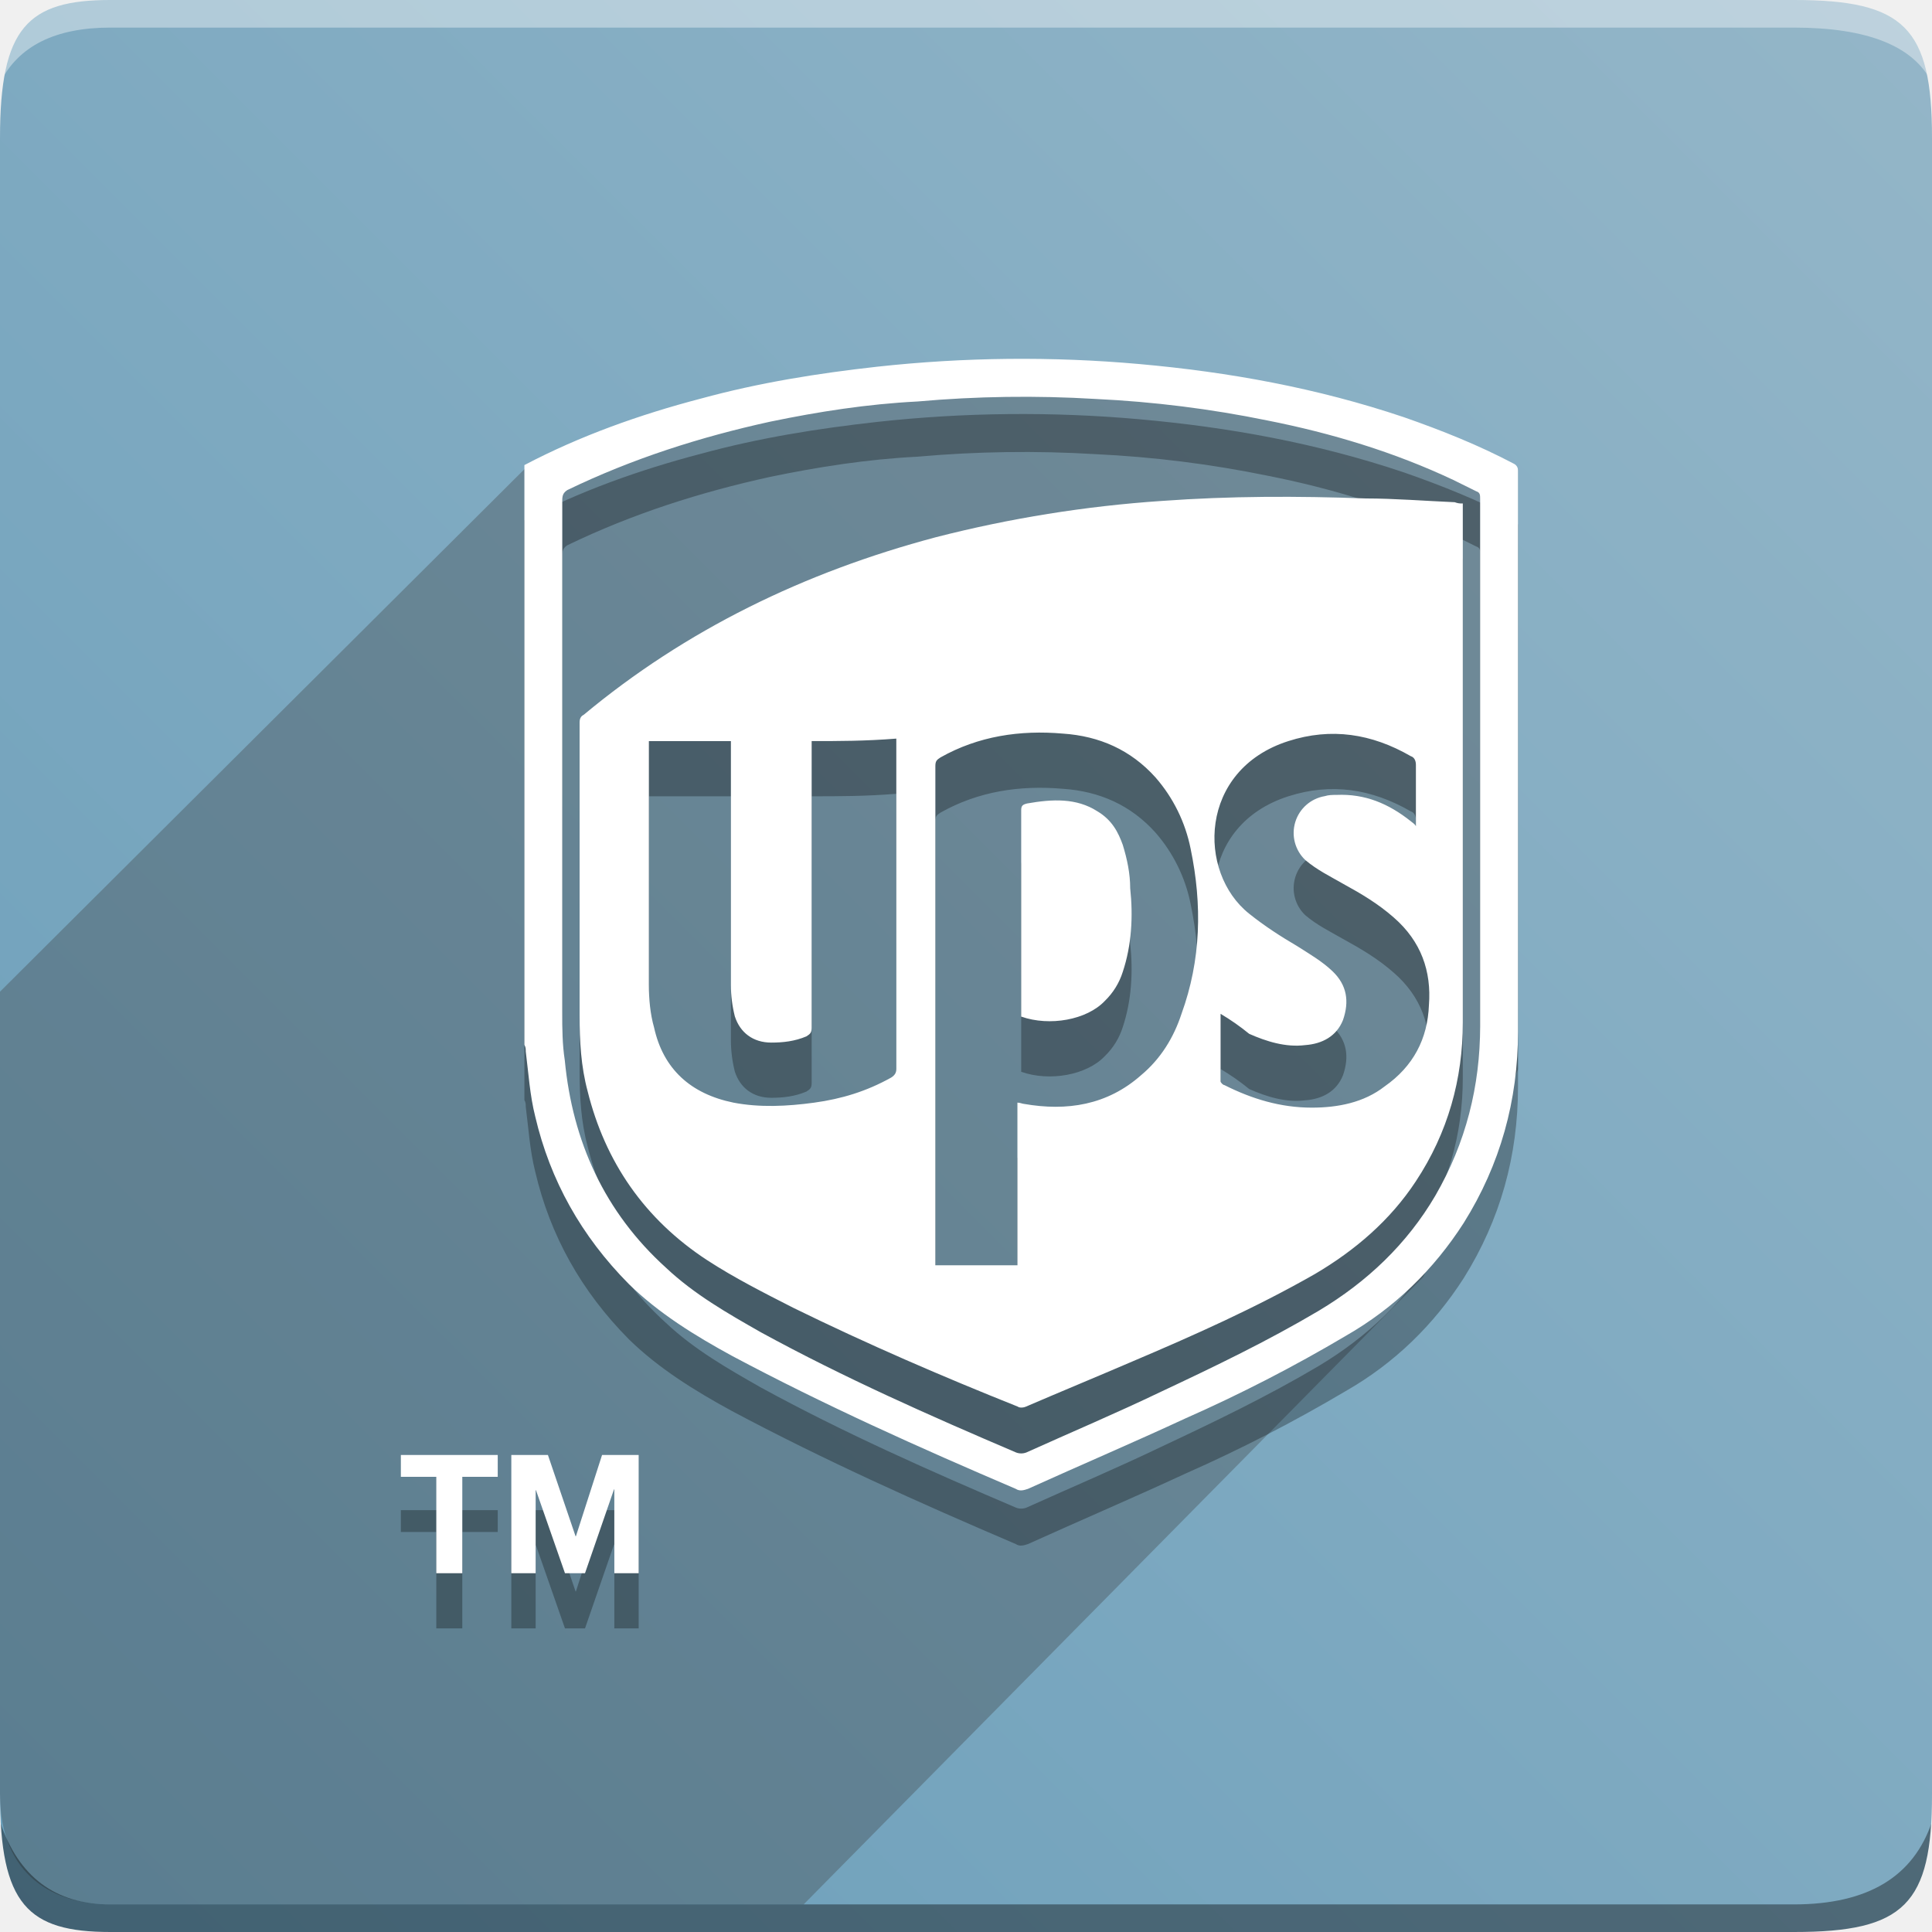
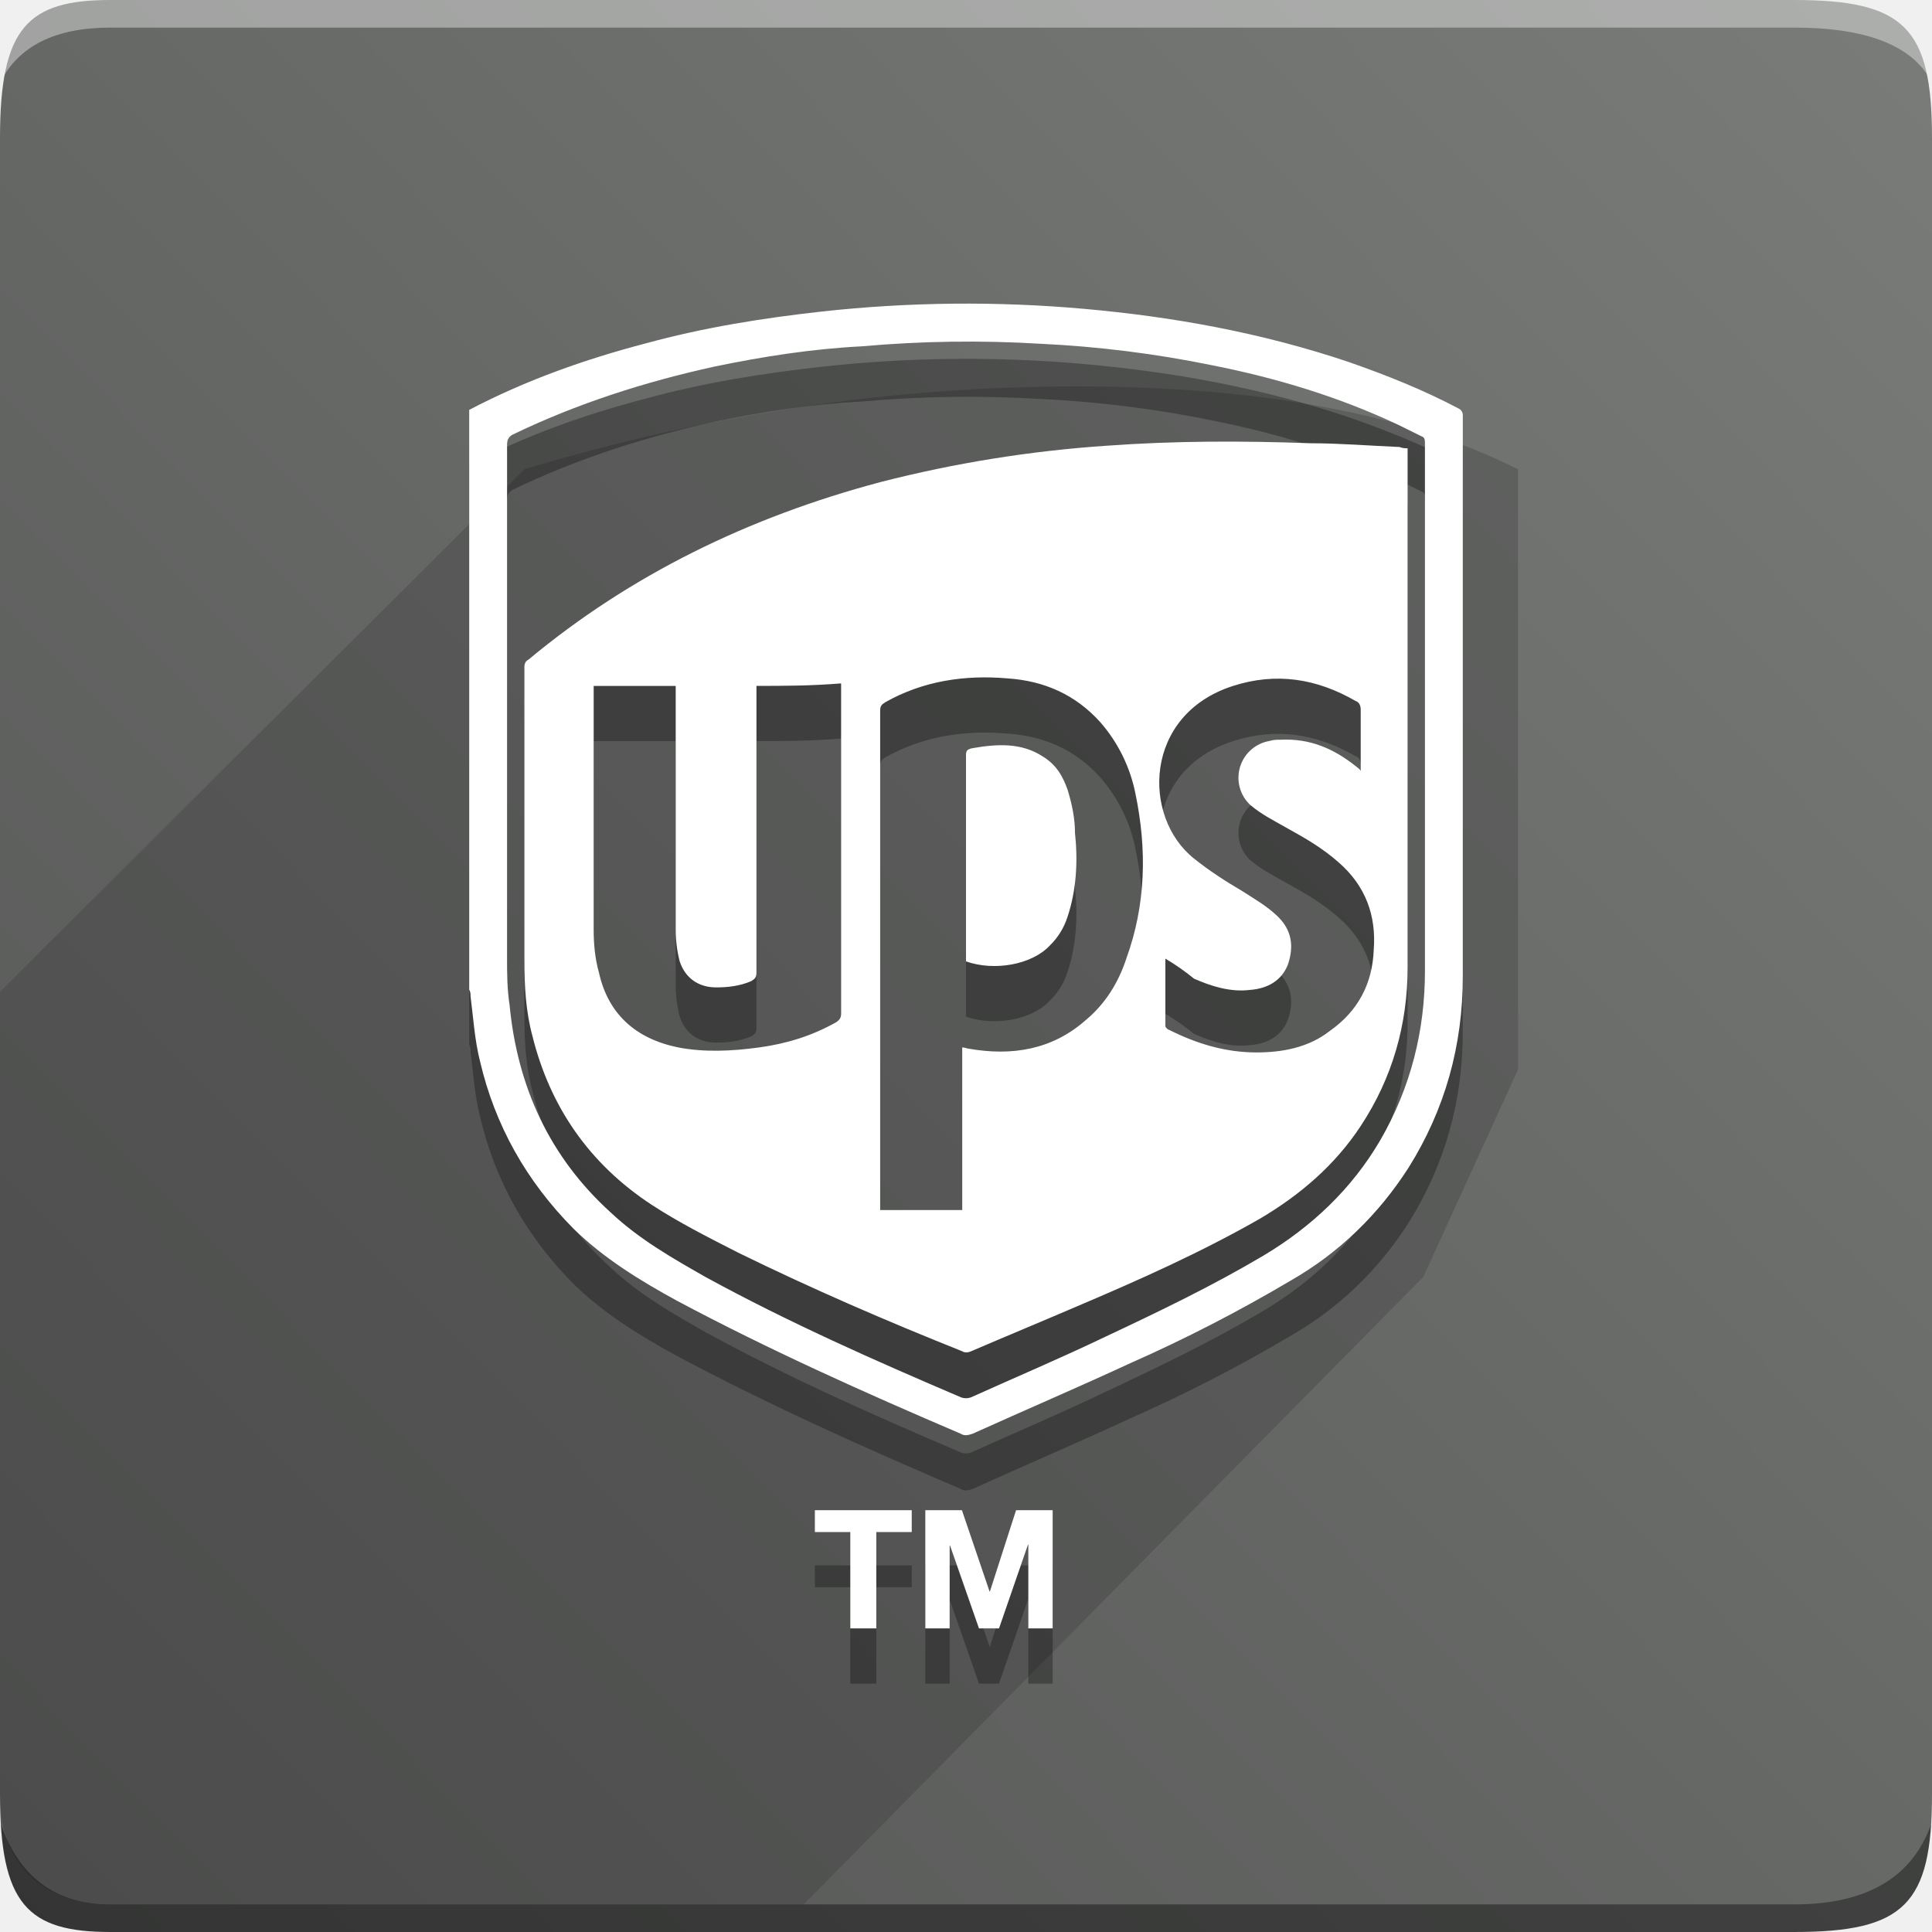
- <svg xmlns="http://www.w3.org/2000/svg" xmlns:xlink="http://www.w3.org/1999/xlink" width="70" height="70" viewBox="0 0 70 70">
+ <svg xmlns="http://www.w3.org/2000/svg" xmlns:xlink="http://www.w3.org/1999/xlink" width="70" height="70">
  <defs>
    <path id="a" d="M4 0h61c4 0 5 1 5 5v60c0 4-1 5-5 5H4c-3 0-4-1-4-5V5c0-4 1-5 4-5z" />
-     <linearGradient id="c" x1="100%" x2="0%" y1="0%" y2="100%">
-       <stop offset="0%" stop-color="#94B6C8" />
-       <stop offset="100%" stop-color="#6A9EBA" />
+     <linearGradient id="c" x1="100%" x2="0%" y1="0%" y2="98.616%">
+       <stop offset="0%" stop-color="#797C79" />
+       <stop offset="100%" stop-color="#545554" />
    </linearGradient>
  </defs>
  <g fill="none" fill-rule="evenodd">
    <mask id="b" fill="#fff">
      <use xlink:href="#a" />
    </mask>
    <g mask="url(#b)">
      <path fill="url(#c)" d="M0 0H70V70H0z" />
      <path fill="#FFF" fill-opacity=".383" d="M4 1h61c2.667 0 4.333.667 5 2V0H0v3c.667-1.333 2-2 4-2z" />
      <path fill="#393939" d="M29.118 69H4c-2 0-4-1-4-4V35.93L19 17c6.667-2 13.333-3 20-3s12 1 16 3v21.753l-3.43 7.511L29.118 69z" opacity=".324" />
      <path fill="#000" fill-opacity=".383" d="M4 69h61c2.667 0 4.333-1 5-3v4H0v-4c.667 2 2 3 4 3z" />
-       <path fill="#000" fill-rule="nonzero" d="M19 18.851c2.016-1.06 4.18-1.83 6.393-2.409 2.115-.578 4.23-.915 6.394-1.156a48.079 48.079 0 0 1 9.492-.096c3.246.289 6.442.867 9.59 1.927 1.377.481 2.705 1.011 3.983 1.686a.264.264 0 0 1 .148.24v20.33c0 2.505-.64 4.817-1.967 6.937-1.082 1.686-2.508 3.083-4.279 4.094a54.835 54.835 0 0 1-5.803 2.987c-1.869.867-3.787 1.686-5.705 2.553-.148.049-.295.097-.443 0-3.492-1.493-6.934-3.035-10.278-4.817-1.328-.723-2.656-1.541-3.738-2.601-1.721-1.735-2.853-3.758-3.394-6.07-.196-.77-.245-1.59-.344-2.36 0-.097 0-.145-.049-.241V18.85zm34.628 11.214v-2.474-7.515c0-.138 0-.23-.139-.275l-.836-.413c-2.137-1.008-4.413-1.695-6.735-2.154a40.534 40.534 0 0 0-6.224-.779 43.39 43.39 0 0 0-6.456.092c-1.812.092-3.577.367-5.342.733-2.508.55-4.97 1.33-7.339 2.475-.139.091-.185.183-.185.366V38.68c0 .596 0 1.145.092 1.741.28 2.933 1.44 5.499 3.67 7.515 1.022.962 2.23 1.65 3.437 2.337 3.02 1.65 6.131 3.024 9.243 4.353a.52.52 0 0 0 .372 0c1.625-.733 3.251-1.42 4.877-2.2 1.95-.916 3.855-1.832 5.713-2.932 1.765-1.054 3.205-2.429 4.227-4.17 1.114-1.924 1.625-3.986 1.625-6.14v-9.119zM53 20.241V39.05c0 2.04-.536 3.989-1.705 5.756-.925 1.405-2.191 2.493-3.653 3.354-2.143 1.224-4.383 2.221-6.624 3.173-1.266.544-2.581 1.088-3.848 1.632-.097.045-.243.045-.292 0-2.727-1.088-5.455-2.266-8.134-3.58-1.071-.545-2.143-1.089-3.117-1.723-2.29-1.496-3.702-3.58-4.335-6.12-.243-.906-.292-1.812-.292-2.764V28.173c0-.136.049-.227.146-.272 3.702-3.082 7.988-5.167 12.761-6.436a45.188 45.188 0 0 1 8.183-1.315c2.484-.181 4.92-.181 7.403-.09 1.023 0 2.143.09 3.215.136a.66.66 0 0 0 .292.045zM36.863 41.95c.094 0 .189.046.236.046 1.557.272 3.02.046 4.247-1.042.707-.59 1.18-1.36 1.462-2.221.708-1.95.755-3.944.33-5.983a5.588 5.588 0 0 0-1.273-2.584c-.897-.997-2.03-1.496-3.35-1.586-1.558-.136-3.068.09-4.436.861-.141.09-.189.136-.189.317v18.085h2.973v-5.892zm-7.455-13.098v10.379c0 .182-.047.227-.189.318-.424.18-.85.226-1.274.226-.66 0-1.132-.362-1.321-.952a4.66 4.66 0 0 1-.142-1.133v-8.566-.272H23.51v8.838c0 .499.047 1.043.189 1.541.33 1.496 1.32 2.403 2.878 2.72.944.181 1.934.136 2.925 0 .991-.136 1.888-.408 2.784-.907.142-.09.189-.181.189-.317v-11.74-.226c-1.133.09-2.076.09-3.067.09zm14.816 9.88v2.448c0 .046.094.136.141.136.991.499 2.03.816 3.162.816.943 0 1.887-.181 2.642-.77 1.038-.726 1.557-1.723 1.604-2.947.095-1.223-.283-2.311-1.274-3.172-.566-.499-1.18-.862-1.84-1.224-.472-.272-.944-.499-1.368-.861a1.352 1.352 0 0 1 .707-2.312c.142-.045.284-.045.425-.045 1.038-.046 1.888.317 2.69.952.047.045.141.09.188.18v-.18-2.04c0-.136-.047-.272-.188-.317-1.416-.816-2.879-1.043-4.436-.544-3.255 1.042-3.303 4.759-1.415 6.255.566.453 1.132.816 1.746 1.178.424.272.896.544 1.274.907.519.498.613 1.087.377 1.767-.236.59-.755.862-1.368.907-.708.09-1.416-.136-2.03-.408a8.34 8.34 0 0 0-1.037-.725zM37 38.833v-.97-6.51c0-.161.054-.202.216-.242.92-.162 1.786-.202 2.543.283.541.323.758.768.92 1.213.162.525.27 1.05.27 1.576.109 1.011.054 2.062-.27 3.033a2.51 2.51 0 0 1-.65 1.05c-.649.688-2.001.93-3.029.567zM15.808 55.508h-1.284v-.792h3.51v.792H16.75V59h-.942v-3.492zm2.718-.792h1.326l1.002 2.946h.012l.948-2.946h1.326V59h-.882v-3.036h-.012L21.196 59h-.726l-1.05-3.006h-.012V59h-.882v-4.284z" opacity=".3" />
-       <path fill="#FFF" fill-rule="nonzero" d="M19 16.851c2.016-1.06 4.18-1.83 6.393-2.409 2.115-.578 4.23-.915 6.394-1.156a48.079 48.079 0 0 1 9.492-.096c3.246.289 6.442.867 9.59 1.927 1.377.481 2.705 1.011 3.983 1.686a.264.264 0 0 1 .148.24v20.33c0 2.505-.64 4.817-1.967 6.937-1.082 1.686-2.508 3.083-4.279 4.094a54.835 54.835 0 0 1-5.803 2.987c-1.869.867-3.787 1.686-5.705 2.553-.148.049-.295.097-.443 0-3.492-1.493-6.934-3.035-10.278-4.817-1.328-.723-2.656-1.541-3.738-2.601-1.721-1.735-2.853-3.758-3.394-6.07-.196-.77-.245-1.59-.344-2.36 0-.097 0-.145-.049-.241V16.85zm34.628 11.214v-2.474-7.515c0-.138 0-.23-.139-.275l-.836-.413c-2.137-1.008-4.413-1.695-6.735-2.154a40.534 40.534 0 0 0-6.224-.779 43.39 43.39 0 0 0-6.456.092c-1.812.092-3.577.367-5.342.733-2.508.55-4.97 1.33-7.339 2.475-.139.091-.185.183-.185.366V36.68c0 .596 0 1.145.092 1.741.28 2.933 1.44 5.499 3.67 7.515 1.022.962 2.23 1.65 3.437 2.337 3.02 1.65 6.131 3.024 9.243 4.353a.52.52 0 0 0 .372 0c1.625-.733 3.251-1.42 4.877-2.2 1.95-.916 3.855-1.832 5.713-2.932 1.765-1.054 3.205-2.429 4.227-4.17 1.114-1.924 1.625-3.986 1.625-6.14v-9.119zM53 18.241V37.05c0 2.04-.536 3.989-1.705 5.756-.925 1.405-2.191 2.493-3.653 3.354-2.143 1.224-4.383 2.221-6.624 3.173-1.266.544-2.581 1.088-3.848 1.632-.097.045-.243.045-.292 0-2.727-1.088-5.455-2.266-8.134-3.58-1.071-.545-2.143-1.089-3.117-1.723-2.29-1.496-3.702-3.58-4.335-6.12-.243-.906-.292-1.812-.292-2.764V26.173c0-.136.049-.227.146-.272 3.702-3.082 7.988-5.167 12.761-6.436a45.188 45.188 0 0 1 8.183-1.315c2.484-.181 4.92-.181 7.403-.09 1.023 0 2.143.09 3.215.136a.66.66 0 0 0 .292.045zM36.863 39.95c.094 0 .189.046.236.046 1.557.272 3.02.046 4.247-1.042.707-.59 1.18-1.36 1.462-2.221.708-1.95.755-3.944.33-5.983a5.588 5.588 0 0 0-1.273-2.584c-.897-.997-2.03-1.496-3.35-1.586-1.558-.136-3.068.09-4.436.861-.141.09-.189.136-.189.317v18.085h2.973v-5.892zm-7.455-13.098v10.379c0 .182-.047.227-.189.318-.424.18-.85.226-1.274.226-.66 0-1.132-.362-1.321-.952a4.66 4.66 0 0 1-.142-1.133v-8.566-.272H23.51v8.838c0 .499.047 1.043.189 1.541.33 1.496 1.32 2.403 2.878 2.72.944.181 1.934.136 2.925 0 .991-.136 1.888-.408 2.784-.907.142-.09.189-.181.189-.317v-11.74-.226c-1.133.09-2.076.09-3.067.09zm14.816 9.88v2.448c0 .046.094.136.141.136.991.499 2.03.816 3.162.816.943 0 1.887-.181 2.642-.77 1.038-.726 1.557-1.723 1.604-2.947.095-1.223-.283-2.311-1.274-3.172-.566-.499-1.18-.862-1.84-1.224-.472-.272-.944-.499-1.368-.861a1.352 1.352 0 0 1 .707-2.312c.142-.045.284-.045.425-.045 1.038-.046 1.888.317 2.69.952.047.045.141.09.188.18v-.18-2.04c0-.136-.047-.272-.188-.317-1.416-.816-2.879-1.043-4.436-.544-3.255 1.042-3.303 4.759-1.415 6.255.566.453 1.132.816 1.746 1.178.424.272.896.544 1.274.907.519.498.613 1.087.377 1.767-.236.59-.755.862-1.368.907-.708.09-1.416-.136-2.03-.408a8.34 8.34 0 0 0-1.037-.725zM37 36.833v-.97-6.51c0-.161.054-.202.216-.242.92-.162 1.786-.202 2.543.283.541.323.758.768.92 1.213.162.525.27 1.05.27 1.576.109 1.011.054 2.062-.27 3.033a2.51 2.51 0 0 1-.65 1.05c-.649.688-2.001.93-3.029.567zM15.808 53.508h-1.284v-.792h3.51v.792H16.75V57h-.942v-3.492zm2.718-.792h1.326l1.002 2.946h.012l.948-2.946h1.326V57h-.882v-3.036h-.012L21.196 57h-.726l-1.05-3.006h-.012V57h-.882v-4.284z" />
+       <path fill="#000" fill-rule="nonzero" d="M17 16.851c2.016-1.06 4.18-1.83 6.393-2.409 2.115-.578 4.23-.915 6.394-1.156a48.079 48.079 0 0 1 9.492-.096c3.246.289 6.442.867 9.59 1.927 1.377.481 2.705 1.011 3.983 1.686a.264.264 0 0 1 .148.24v20.33c0 2.505-.64 4.817-1.967 6.937-1.082 1.686-2.508 3.083-4.279 4.094a54.835 54.835 0 0 1-5.803 2.987c-1.869.867-3.787 1.686-5.705 2.553-.148.049-.295.097-.443 0-3.492-1.493-6.934-3.035-10.278-4.817-1.328-.723-2.656-1.541-3.738-2.601-1.721-1.735-2.853-3.758-3.394-6.07-.196-.77-.245-1.59-.344-2.36 0-.097 0-.145-.049-.241V16.85zm34.628 11.214v-2.474-7.515c0-.138 0-.23-.139-.275l-.836-.413c-2.137-1.008-4.413-1.695-6.735-2.154a40.534 40.534 0 0 0-6.224-.779 43.39 43.39 0 0 0-6.456.092c-1.812.092-3.577.367-5.342.733-2.508.55-4.97 1.33-7.339 2.475-.139.091-.185.183-.185.366V36.68c0 .596 0 1.145.092 1.741.28 2.933 1.44 5.499 3.67 7.515 1.022.962 2.23 1.65 3.437 2.337 3.02 1.65 6.131 3.024 9.243 4.353a.52.52 0 0 0 .372 0c1.625-.733 3.251-1.42 4.877-2.2 1.95-.916 3.855-1.832 5.713-2.932 1.765-1.054 3.205-2.429 4.227-4.17 1.114-1.924 1.625-3.986 1.625-6.14v-9.119zM51 18.241V37.05c0 2.04-.536 3.989-1.705 5.756-.925 1.405-2.191 2.493-3.653 3.354-2.143 1.224-4.383 2.221-6.624 3.173-1.266.544-2.581 1.088-3.848 1.632-.097.045-.243.045-.292 0-2.727-1.088-5.455-2.266-8.134-3.58-1.071-.545-2.143-1.089-3.117-1.723-2.29-1.496-3.702-3.58-4.335-6.12-.243-.906-.292-1.812-.292-2.764V26.173c0-.136.049-.227.146-.272 3.702-3.082 7.988-5.167 12.761-6.436a45.188 45.188 0 0 1 8.183-1.315c2.484-.181 4.92-.181 7.403-.09 1.023 0 2.143.09 3.215.136a.66.66 0 0 0 .292.045zM34.863 39.95c.094 0 .189.046.236.046 1.557.272 3.02.046 4.247-1.042.707-.59 1.18-1.36 1.462-2.221.708-1.95.755-3.944.33-5.983a5.588 5.588 0 0 0-1.273-2.584c-.897-.997-2.03-1.496-3.35-1.586-1.558-.136-3.068.09-4.436.861-.141.09-.189.136-.189.317v18.085h2.973v-5.892zm-7.455-13.098v10.379c0 .182-.047.227-.189.318-.424.18-.85.226-1.274.226-.66 0-1.132-.362-1.321-.952a4.66 4.66 0 0 1-.142-1.133v-8.566-.272H21.51v8.838c0 .499.047 1.043.189 1.541.33 1.496 1.32 2.403 2.878 2.72.944.181 1.934.136 2.925 0 .991-.136 1.888-.408 2.784-.907.142-.09.189-.181.189-.317v-11.74-.226c-1.133.09-2.076.09-3.067.09zm14.816 9.88v2.448c0 .046.094.136.141.136.991.499 2.03.816 3.162.816.943 0 1.887-.181 2.642-.77 1.038-.726 1.557-1.723 1.604-2.947.095-1.223-.283-2.311-1.274-3.172-.566-.499-1.18-.862-1.84-1.224-.472-.272-.944-.499-1.368-.861a1.352 1.352 0 0 1 .707-2.312c.142-.045.284-.045.425-.045 1.038-.046 1.888.317 2.69.952.047.045.141.09.188.18v-.18-2.04c0-.136-.047-.272-.188-.317-1.416-.816-2.879-1.043-4.436-.544-3.255 1.042-3.303 4.759-1.415 6.255.566.453 1.132.816 1.746 1.178.424.272.896.544 1.274.907.519.498.613 1.087.377 1.767-.236.59-.755.862-1.368.907-.708.09-1.416-.136-2.03-.408a8.34 8.34 0 0 0-1.037-.725zM35 36.833v-.97-6.51c0-.161.054-.202.216-.242.92-.162 1.786-.202 2.543.283.541.323.758.768.92 1.213.162.525.27 1.05.27 1.576.109 1.011.054 2.062-.27 3.033a2.51 2.51 0 0 1-.65 1.05c-.649.688-2.001.93-3.029.567zm-4.192 20.676h-1.284v-.792h3.51v.792H31.75V61h-.942v-3.492zm2.718-.792h1.326l1.002 2.946h.012l.948-2.946h1.326V61h-.882v-3.036h-.012L36.196 61h-.726l-1.05-3.006h-.012V61h-.882v-4.284z" opacity=".3" />
+       <path fill="#FFF" fill-rule="nonzero" d="M17 14.851c2.016-1.06 4.18-1.83 6.393-2.409 2.115-.578 4.23-.915 6.394-1.156a48.079 48.079 0 0 1 9.492-.096c3.246.289 6.442.867 9.59 1.927 1.377.481 2.705 1.011 3.983 1.686a.264.264 0 0 1 .148.24v20.33c0 2.505-.64 4.817-1.967 6.937-1.082 1.686-2.508 3.083-4.279 4.094a54.835 54.835 0 0 1-5.803 2.987c-1.869.867-3.787 1.686-5.705 2.553-.148.049-.295.097-.443 0-3.492-1.493-6.934-3.035-10.278-4.817-1.328-.723-2.656-1.541-3.738-2.601-1.721-1.735-2.853-3.758-3.394-6.07-.196-.77-.245-1.59-.344-2.36 0-.097 0-.145-.049-.241V14.85zm34.628 11.214v-2.474-7.515c0-.138 0-.23-.139-.275l-.836-.413c-2.137-1.008-4.413-1.695-6.735-2.154a40.534 40.534 0 0 0-6.224-.779 43.39 43.39 0 0 0-6.456.092c-1.812.092-3.577.367-5.342.733-2.508.55-4.97 1.33-7.339 2.475-.139.091-.185.183-.185.366V34.68c0 .596 0 1.145.092 1.741.28 2.933 1.44 5.499 3.67 7.515 1.022.962 2.23 1.65 3.437 2.337 3.02 1.65 6.131 3.024 9.243 4.353a.52.52 0 0 0 .372 0c1.625-.733 3.251-1.42 4.877-2.2 1.95-.916 3.855-1.832 5.713-2.932 1.765-1.054 3.205-2.429 4.227-4.17 1.114-1.924 1.625-3.986 1.625-6.14v-9.119zM51 16.241V35.05c0 2.04-.536 3.989-1.705 5.756-.925 1.405-2.191 2.493-3.653 3.354-2.143 1.224-4.383 2.221-6.624 3.173-1.266.544-2.581 1.088-3.848 1.632-.097.045-.243.045-.292 0-2.727-1.088-5.455-2.266-8.134-3.58-1.071-.545-2.143-1.089-3.117-1.723-2.29-1.496-3.702-3.58-4.335-6.12-.243-.906-.292-1.812-.292-2.764V24.173c0-.136.049-.227.146-.272 3.702-3.082 7.988-5.167 12.761-6.436a45.188 45.188 0 0 1 8.183-1.315c2.484-.181 4.92-.181 7.403-.09 1.023 0 2.143.09 3.215.136a.66.66 0 0 0 .292.045zM34.863 37.95c.094 0 .189.046.236.046 1.557.272 3.02.046 4.247-1.042.707-.59 1.18-1.36 1.462-2.221.708-1.95.755-3.944.33-5.983a5.588 5.588 0 0 0-1.273-2.584c-.897-.997-2.03-1.496-3.35-1.586-1.558-.136-3.068.09-4.436.861-.141.09-.189.136-.189.317v18.085h2.973v-5.892zm-7.455-13.098v10.379c0 .182-.047.227-.189.318-.424.18-.85.226-1.274.226-.66 0-1.132-.362-1.321-.952a4.66 4.66 0 0 1-.142-1.133v-8.566-.272H21.51v8.838c0 .499.047 1.043.189 1.541.33 1.496 1.32 2.403 2.878 2.72.944.181 1.934.136 2.925 0 .991-.136 1.888-.408 2.784-.907.142-.09.189-.181.189-.317v-11.74-.226c-1.133.09-2.076.09-3.067.09zm14.816 9.88v2.448c0 .046.094.136.141.136.991.499 2.03.816 3.162.816.943 0 1.887-.181 2.642-.77 1.038-.726 1.557-1.723 1.604-2.947.095-1.223-.283-2.311-1.274-3.172-.566-.499-1.18-.862-1.84-1.224-.472-.272-.944-.499-1.368-.861a1.352 1.352 0 0 1 .707-2.312c.142-.045.284-.045.425-.045 1.038-.046 1.888.317 2.69.952.047.045.141.09.188.18v-.18-2.04c0-.136-.047-.272-.188-.317-1.416-.816-2.879-1.043-4.436-.544-3.255 1.042-3.303 4.759-1.415 6.255.566.453 1.132.816 1.746 1.178.424.272.896.544 1.274.907.519.498.613 1.087.377 1.767-.236.59-.755.862-1.368.907-.708.09-1.416-.136-2.03-.408a8.34 8.34 0 0 0-1.037-.725zM35 34.833v-.97-6.51c0-.161.054-.202.216-.242.92-.162 1.786-.202 2.543.283.541.323.758.768.92 1.213.162.525.27 1.05.27 1.576.109 1.011.054 2.062-.27 3.033a2.51 2.51 0 0 1-.65 1.05c-.649.688-2.001.93-3.029.567zm-4.192 20.676h-1.284v-.792h3.51v.792H31.75V59h-.942v-3.492zm2.718-.792h1.326l1.002 2.946h.012l.948-2.946h1.326V59h-.882v-3.036h-.012L36.196 59h-.726l-1.05-3.006h-.012V59h-.882v-4.284z" />
    </g>
  </g>
</svg>
